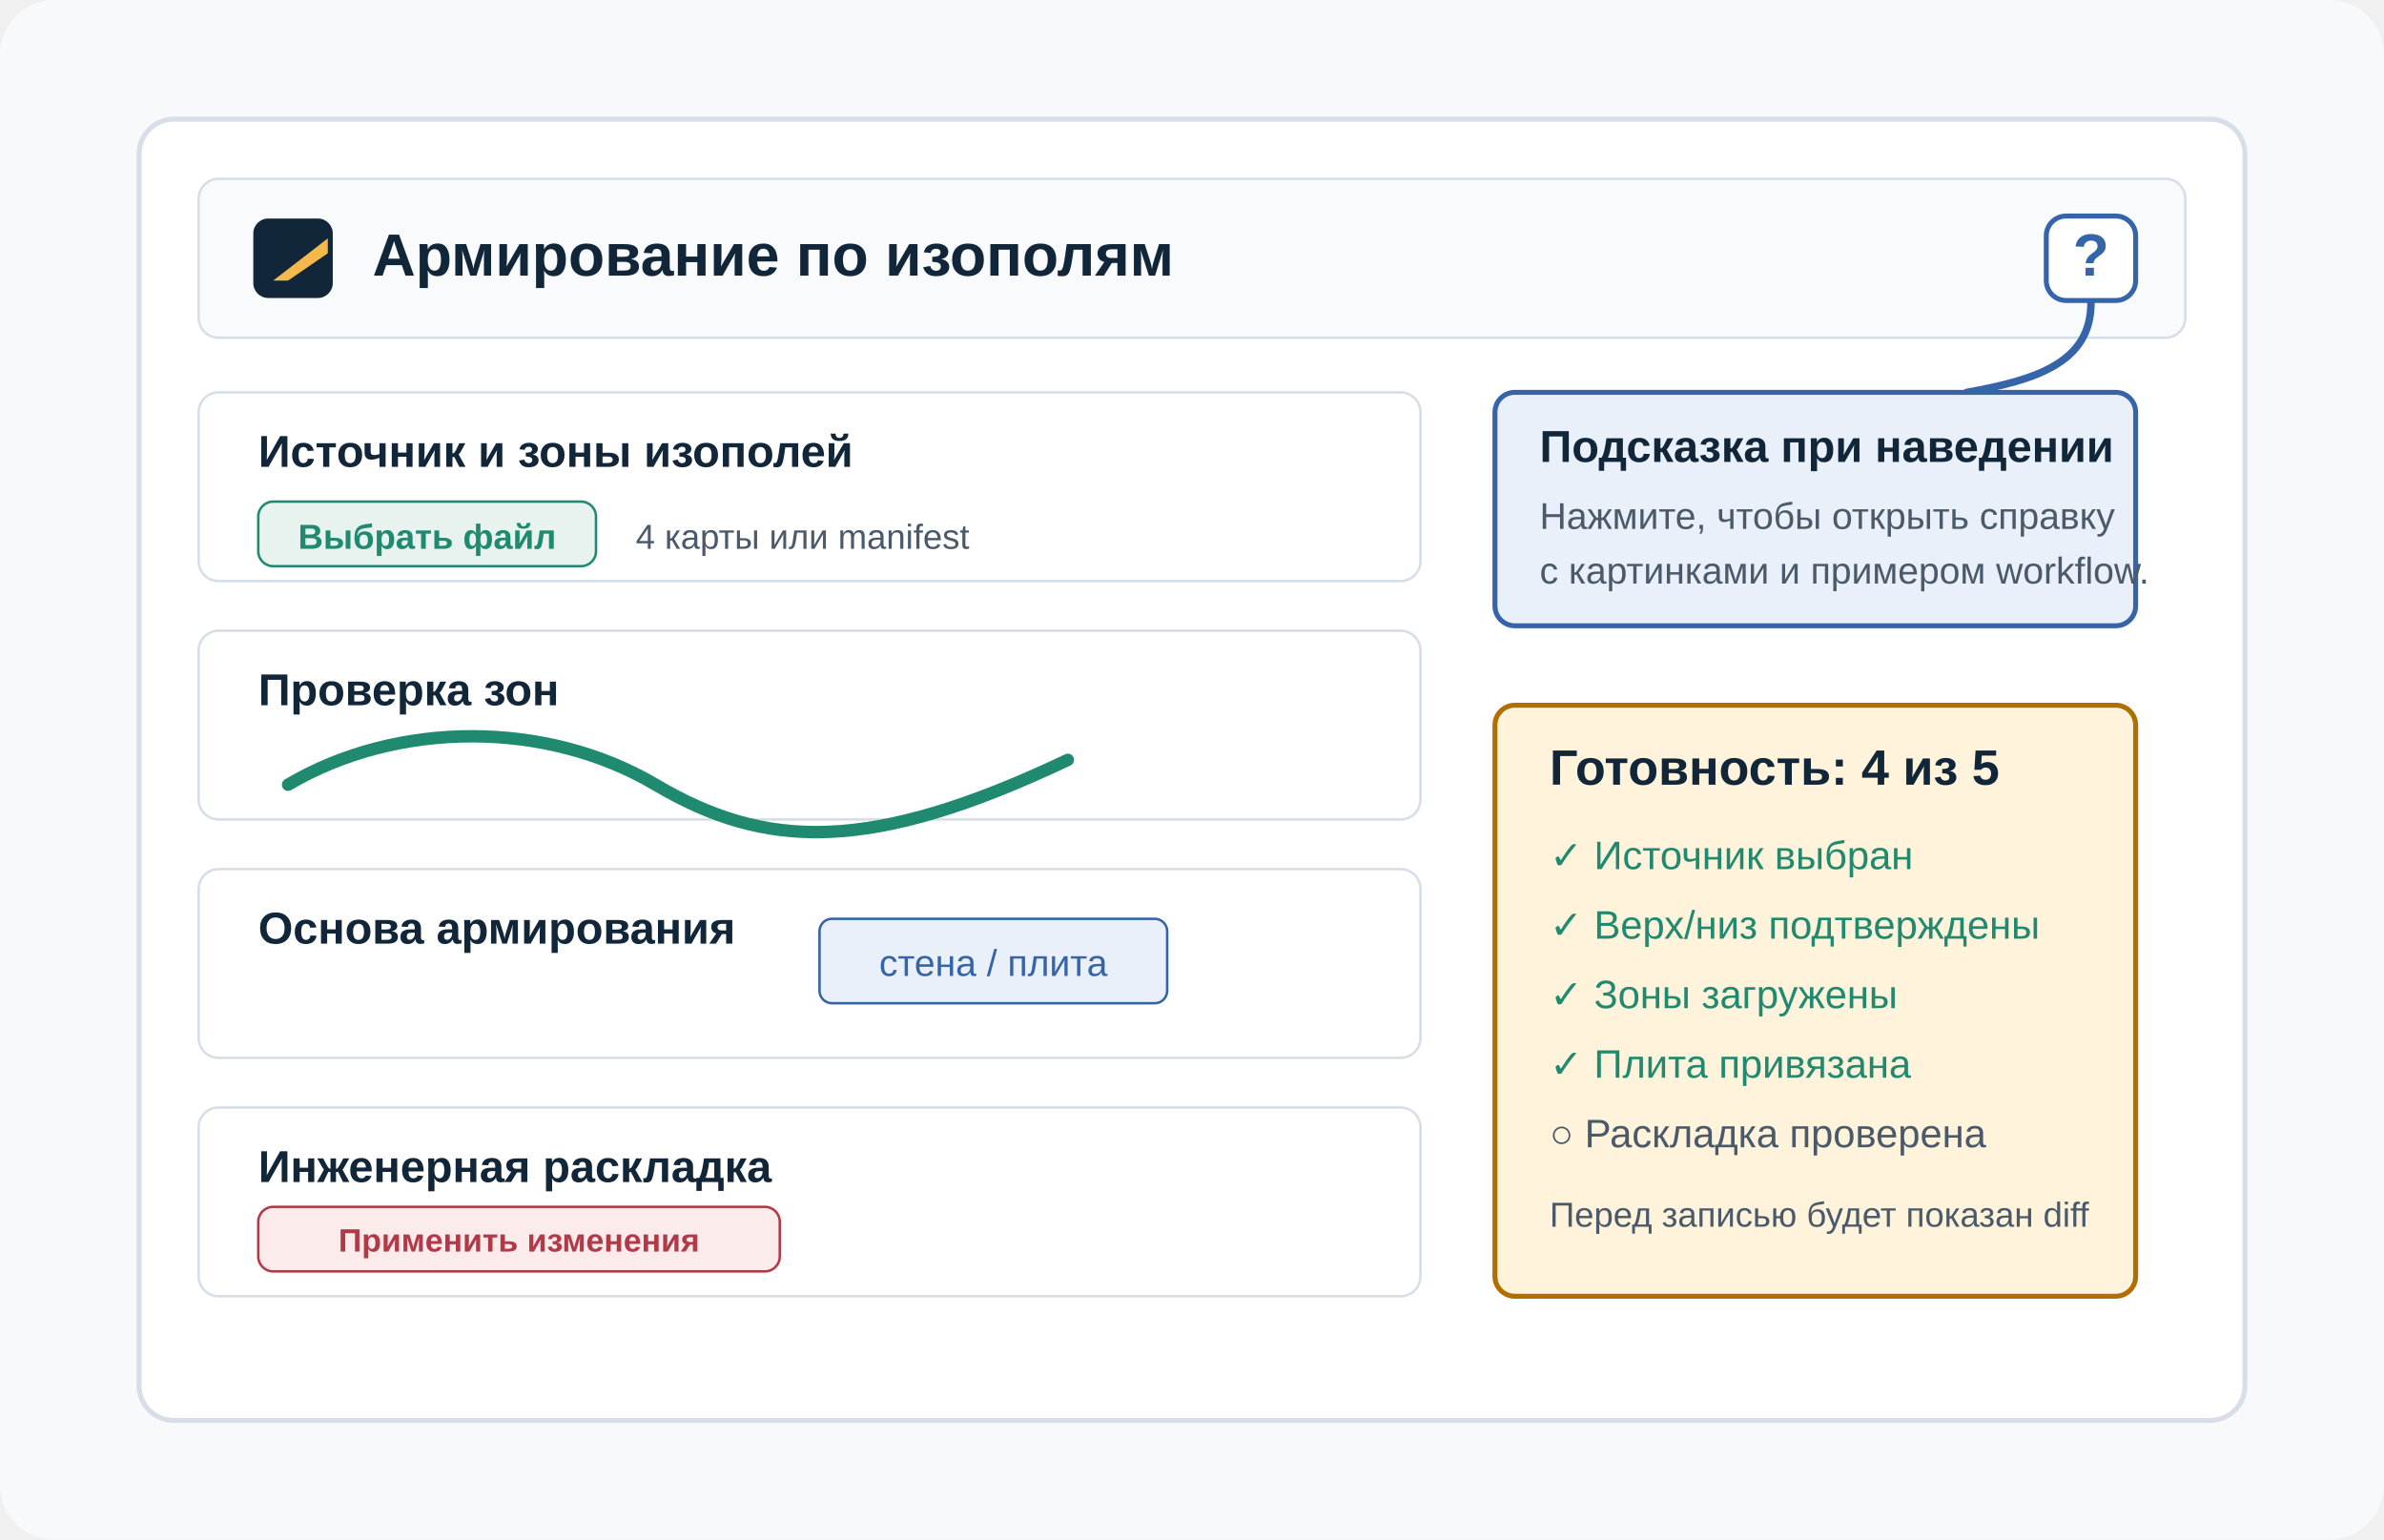
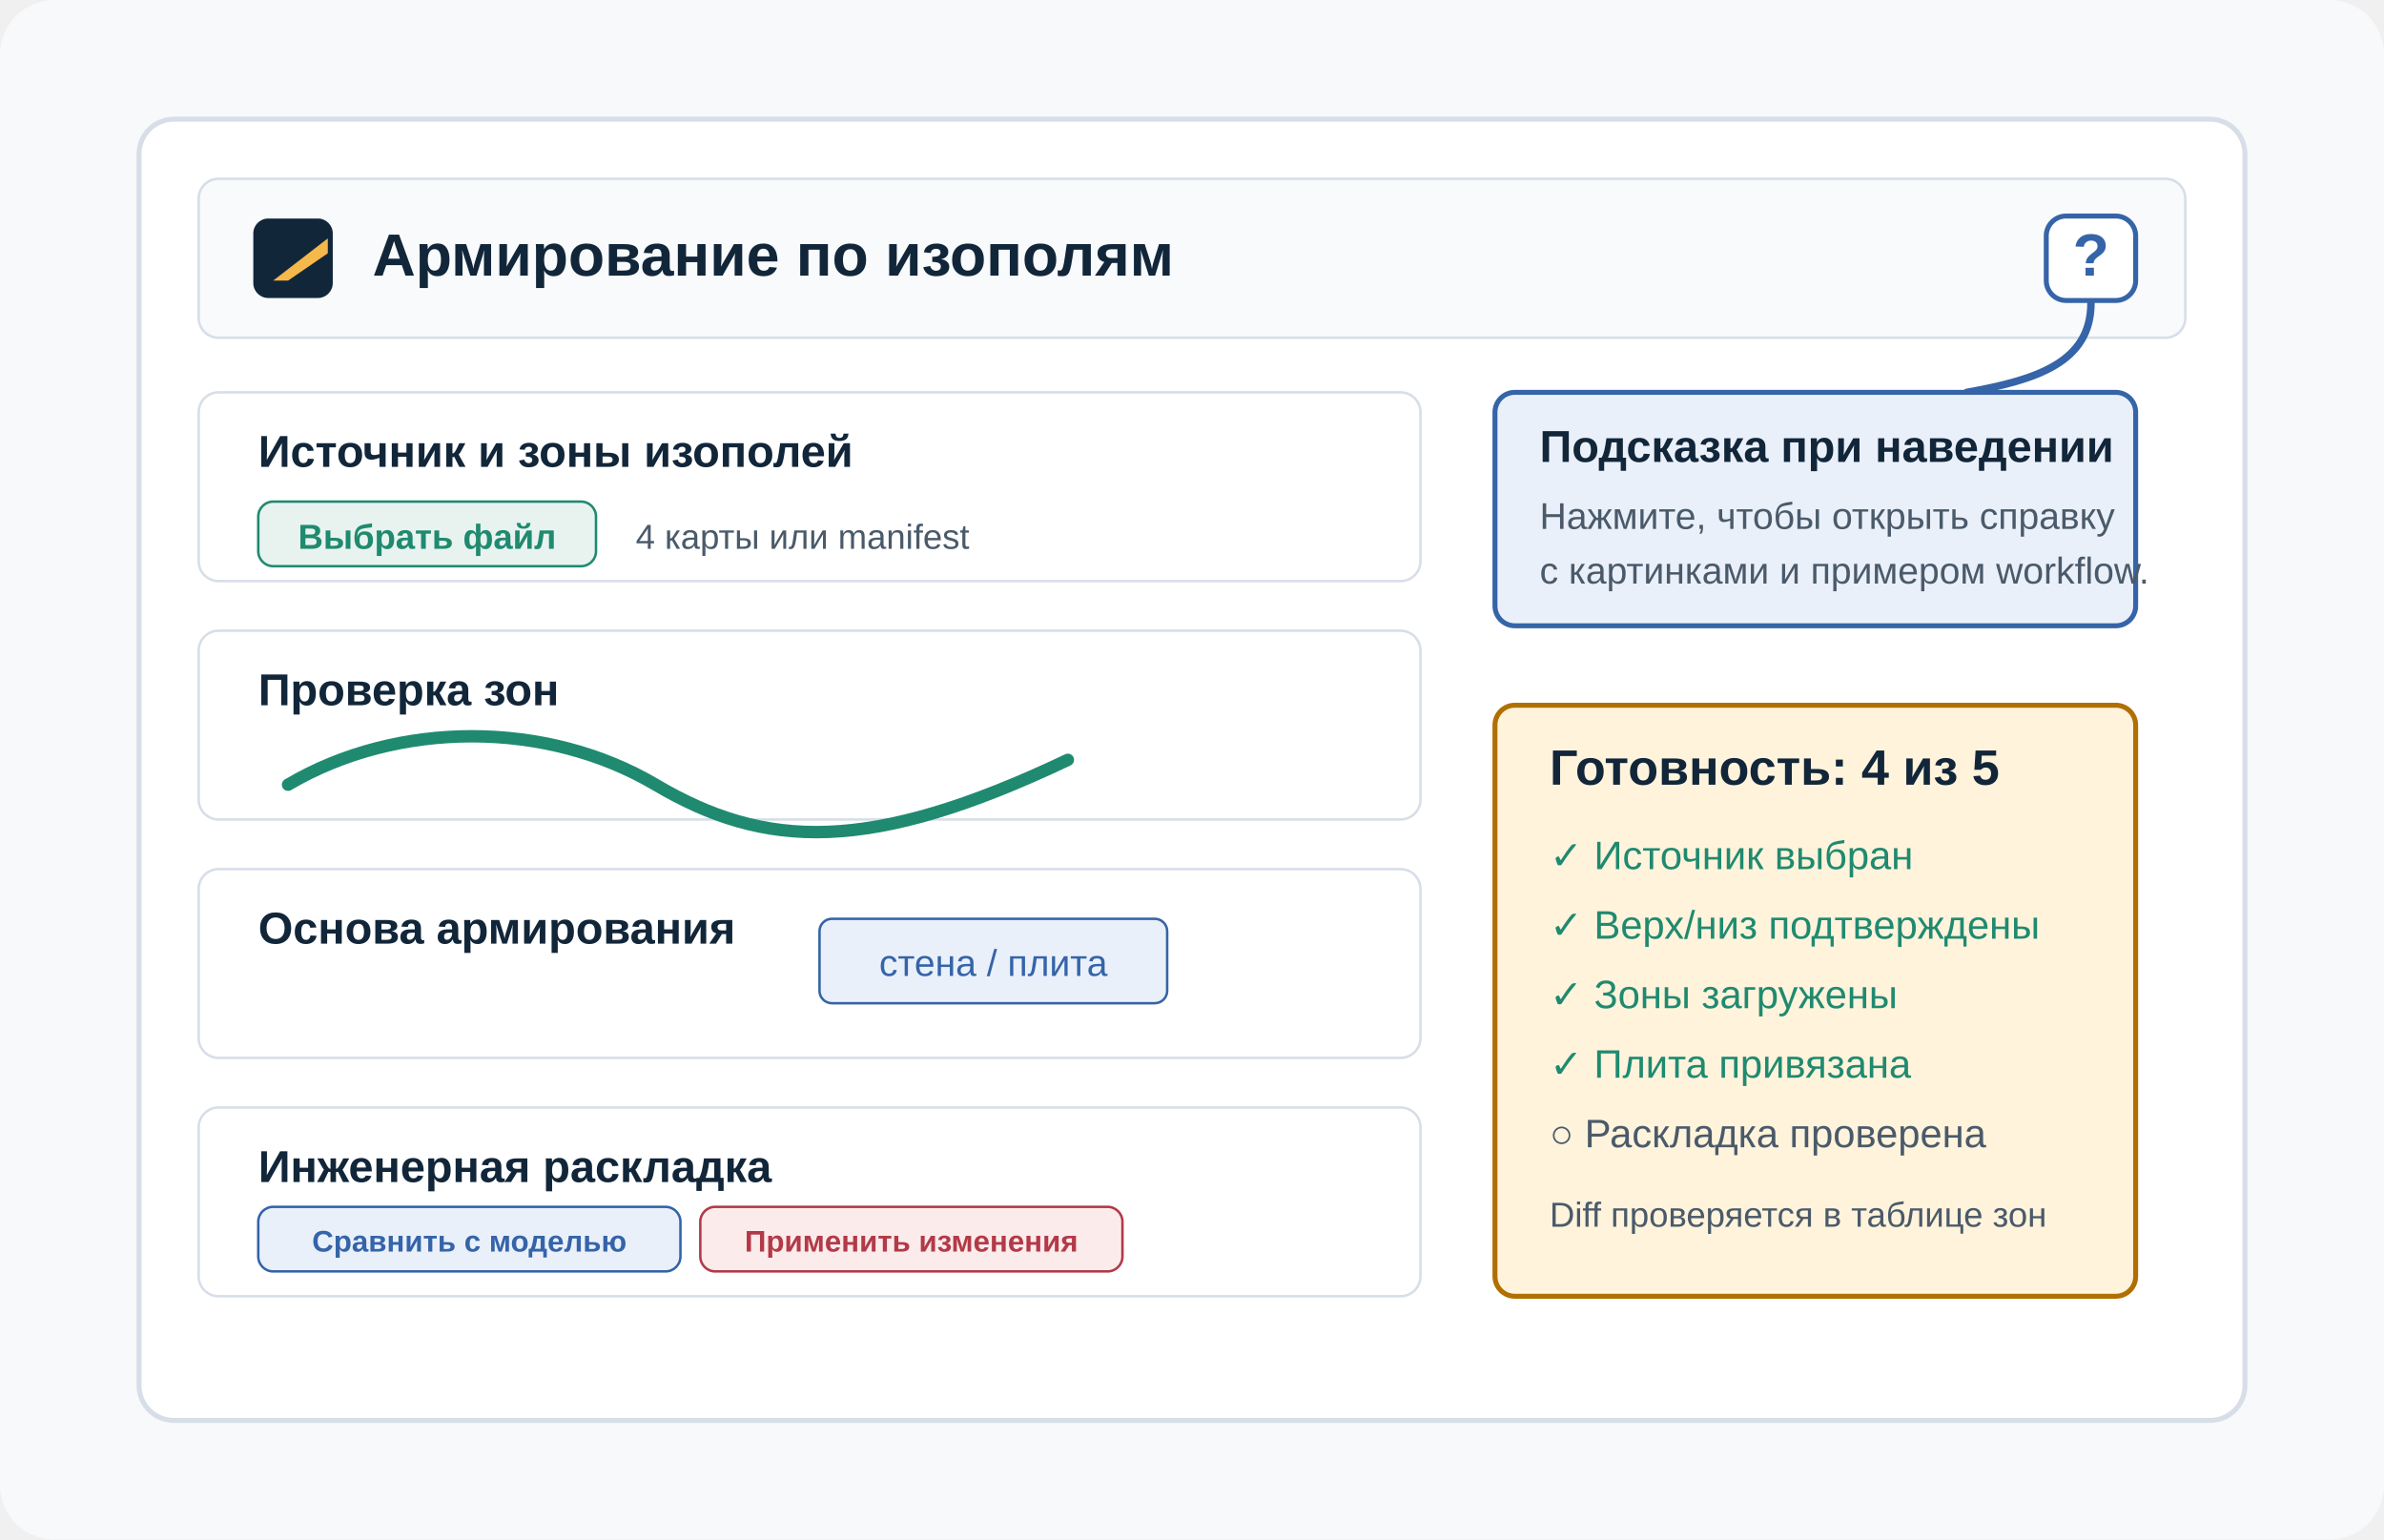
<svg xmlns="http://www.w3.org/2000/svg" width="960" height="620" viewBox="0 0 960 620" role="img" aria-labelledby="title desc">
  <rect width="960" height="620" rx="22" fill="#F7F9FB" />
  <rect x="56" y="48" width="848" height="524" rx="14" fill="#FFFFFF" stroke="#D7DEE8" stroke-width="2" />
  <g font-family="Segoe UI, Arial, sans-serif">
    <rect x="80" y="72" width="800" height="64" rx="8" fill="#F8FAFC" stroke="#D7DEE8" />
    <rect x="102" y="88" width="32" height="32" rx="6" fill="#12263A" />
    <path d="M110 113 L132 96 L132 102 L116 113 Z" fill="#F5B84B" />
    <text x="150" y="111" fill="#12263A" font-size="24" font-weight="700">Армирование по изополям</text>
    <rect x="824" y="87" width="36" height="34" rx="8" fill="#FFFFFF" stroke="#3564A8" stroke-width="2" />
    <text x="842" y="111" text-anchor="middle" fill="#3564A8" font-size="24" font-weight="700">?</text>
    <path d="M842 122 C842 146 820 153 792 158" fill="none" stroke="#3564A8" stroke-width="3" stroke-linecap="round" />
    <rect x="602" y="158" width="258" height="94" rx="8" fill="#EAF0FA" stroke="#3564A8" stroke-width="2" />
    <text x="620" y="186" fill="#12263A" font-size="18" font-weight="700">Подсказка при наведении</text>
    <text x="620" y="213" fill="#4A5A6A" font-size="15">Нажмите, чтобы открыть справку</text>
    <text x="620" y="235" fill="#4A5A6A" font-size="15">с картинками и примером workflow.</text>
    <rect x="80" y="158" width="492" height="76" rx="8" fill="#FFFFFF" stroke="#D7DEE8" />
    <text x="104" y="188" fill="#12263A" font-size="18" font-weight="700">Источник и зоны изополей</text>
    <rect x="104" y="202" width="136" height="26" rx="6" fill="#E8F3F0" stroke="#1F8A70" />
    <text x="172" y="221" text-anchor="middle" fill="#1F8A70" font-size="14" font-weight="700">Выбрать файл</text>
    <text x="256" y="221" fill="#4A5A6A" font-size="14">4 карты или manifest</text>
    <rect x="80" y="254" width="492" height="76" rx="8" fill="#FFFFFF" stroke="#D7DEE8" />
    <text x="104" y="284" fill="#12263A" font-size="18" font-weight="700">Проверка зон</text>
    <path d="M116 316 C160 290 220 290 264 316 S350 344 430 306" fill="none" stroke="#1F8A70" stroke-width="5" stroke-linecap="round" />
    <rect x="80" y="350" width="492" height="76" rx="8" fill="#FFFFFF" stroke="#D7DEE8" />
    <text x="104" y="380" fill="#12263A" font-size="18" font-weight="700">Основа армирования</text>
    <rect x="330" y="370" width="140" height="34" rx="5" fill="#EAF0FA" stroke="#3564A8" />
    <text x="400" y="393" text-anchor="middle" fill="#3564A8" font-size="15">стена / плита</text>
    <rect x="80" y="446" width="492" height="76" rx="8" fill="#FFFFFF" stroke="#D7DEE8" />
    <text x="104" y="476" fill="#12263A" font-size="18" font-weight="700">Инженерная раскладка</text>
-     <rect x="104" y="486" width="210" height="26" rx="6" fill="#FCEBEB" stroke="#B23A48" />
-     <text x="209" y="504" text-anchor="middle" fill="#B23A48" font-size="13" font-weight="700">Применить изменения</text>
+     <rect x="104" y="486" width="170" height="26" rx="6" fill="#EAF0FA" stroke="#3564A8" />
+     <text x="189" y="504" text-anchor="middle" fill="#3564A8" font-size="12" font-weight="700">Сравнить с моделью</text>
+     <rect x="282" y="486" width="170" height="26" rx="6" fill="#FCEBEB" stroke="#B23A48" />
+     <text x="367" y="504" text-anchor="middle" fill="#B23A48" font-size="12" font-weight="700">Применить изменения</text>
    <rect x="602" y="284" width="258" height="238" rx="8" fill="#FFF3DB" stroke="#B06F00" stroke-width="2" />
    <text x="624" y="316" fill="#12263A" font-size="20" font-weight="700">Готовность: 4 из 5</text>
    <text x="624" y="350" fill="#1F8A70" font-size="16">✓ Источник выбран</text>
    <text x="624" y="378" fill="#1F8A70" font-size="16">✓ Верх/низ подтверждены</text>
    <text x="624" y="406" fill="#1F8A70" font-size="16">✓ Зоны загружены</text>
    <text x="624" y="434" fill="#1F8A70" font-size="16">✓ Плита привязана</text>
    <text x="624" y="462" fill="#4A5A6A" font-size="16">○ Раскладка проверена</text>
-     <text x="624" y="494" fill="#4A5A6A" font-size="14">Перед записью будет показан diff</text>
+     <text x="624" y="494" fill="#4A5A6A" font-size="14">Diff проверяется в таблице зон</text>
  </g>
</svg>
